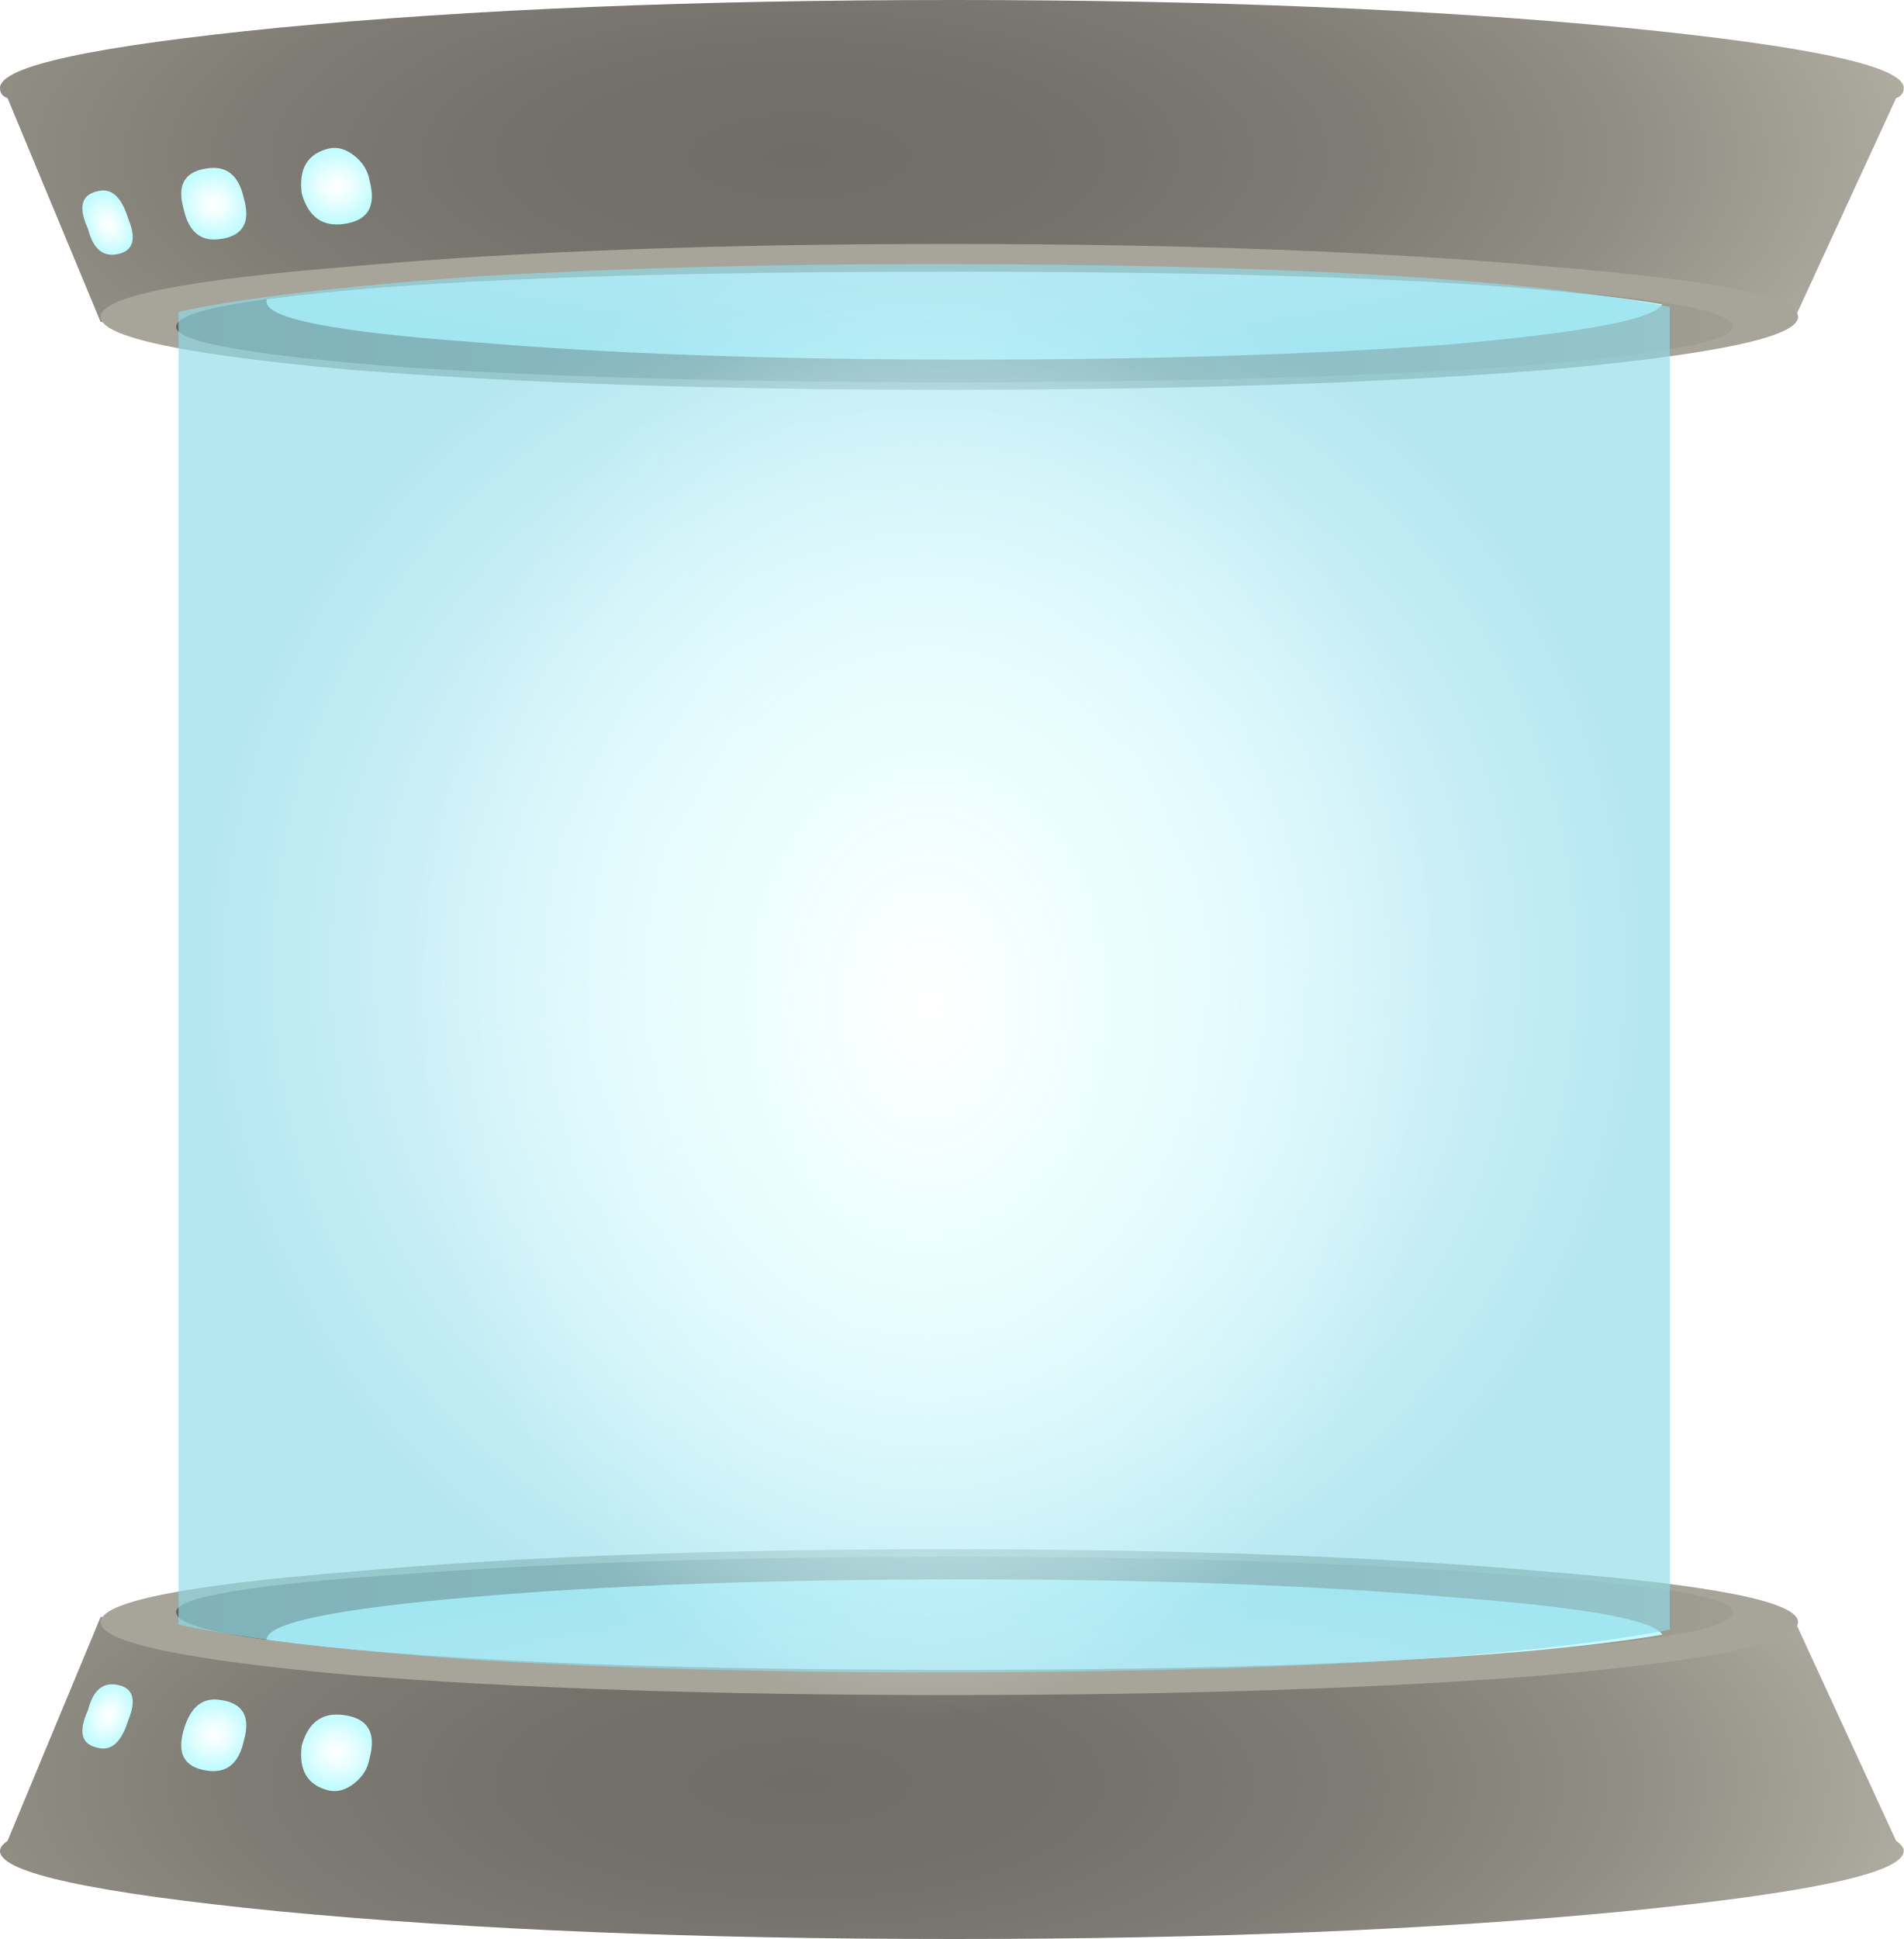
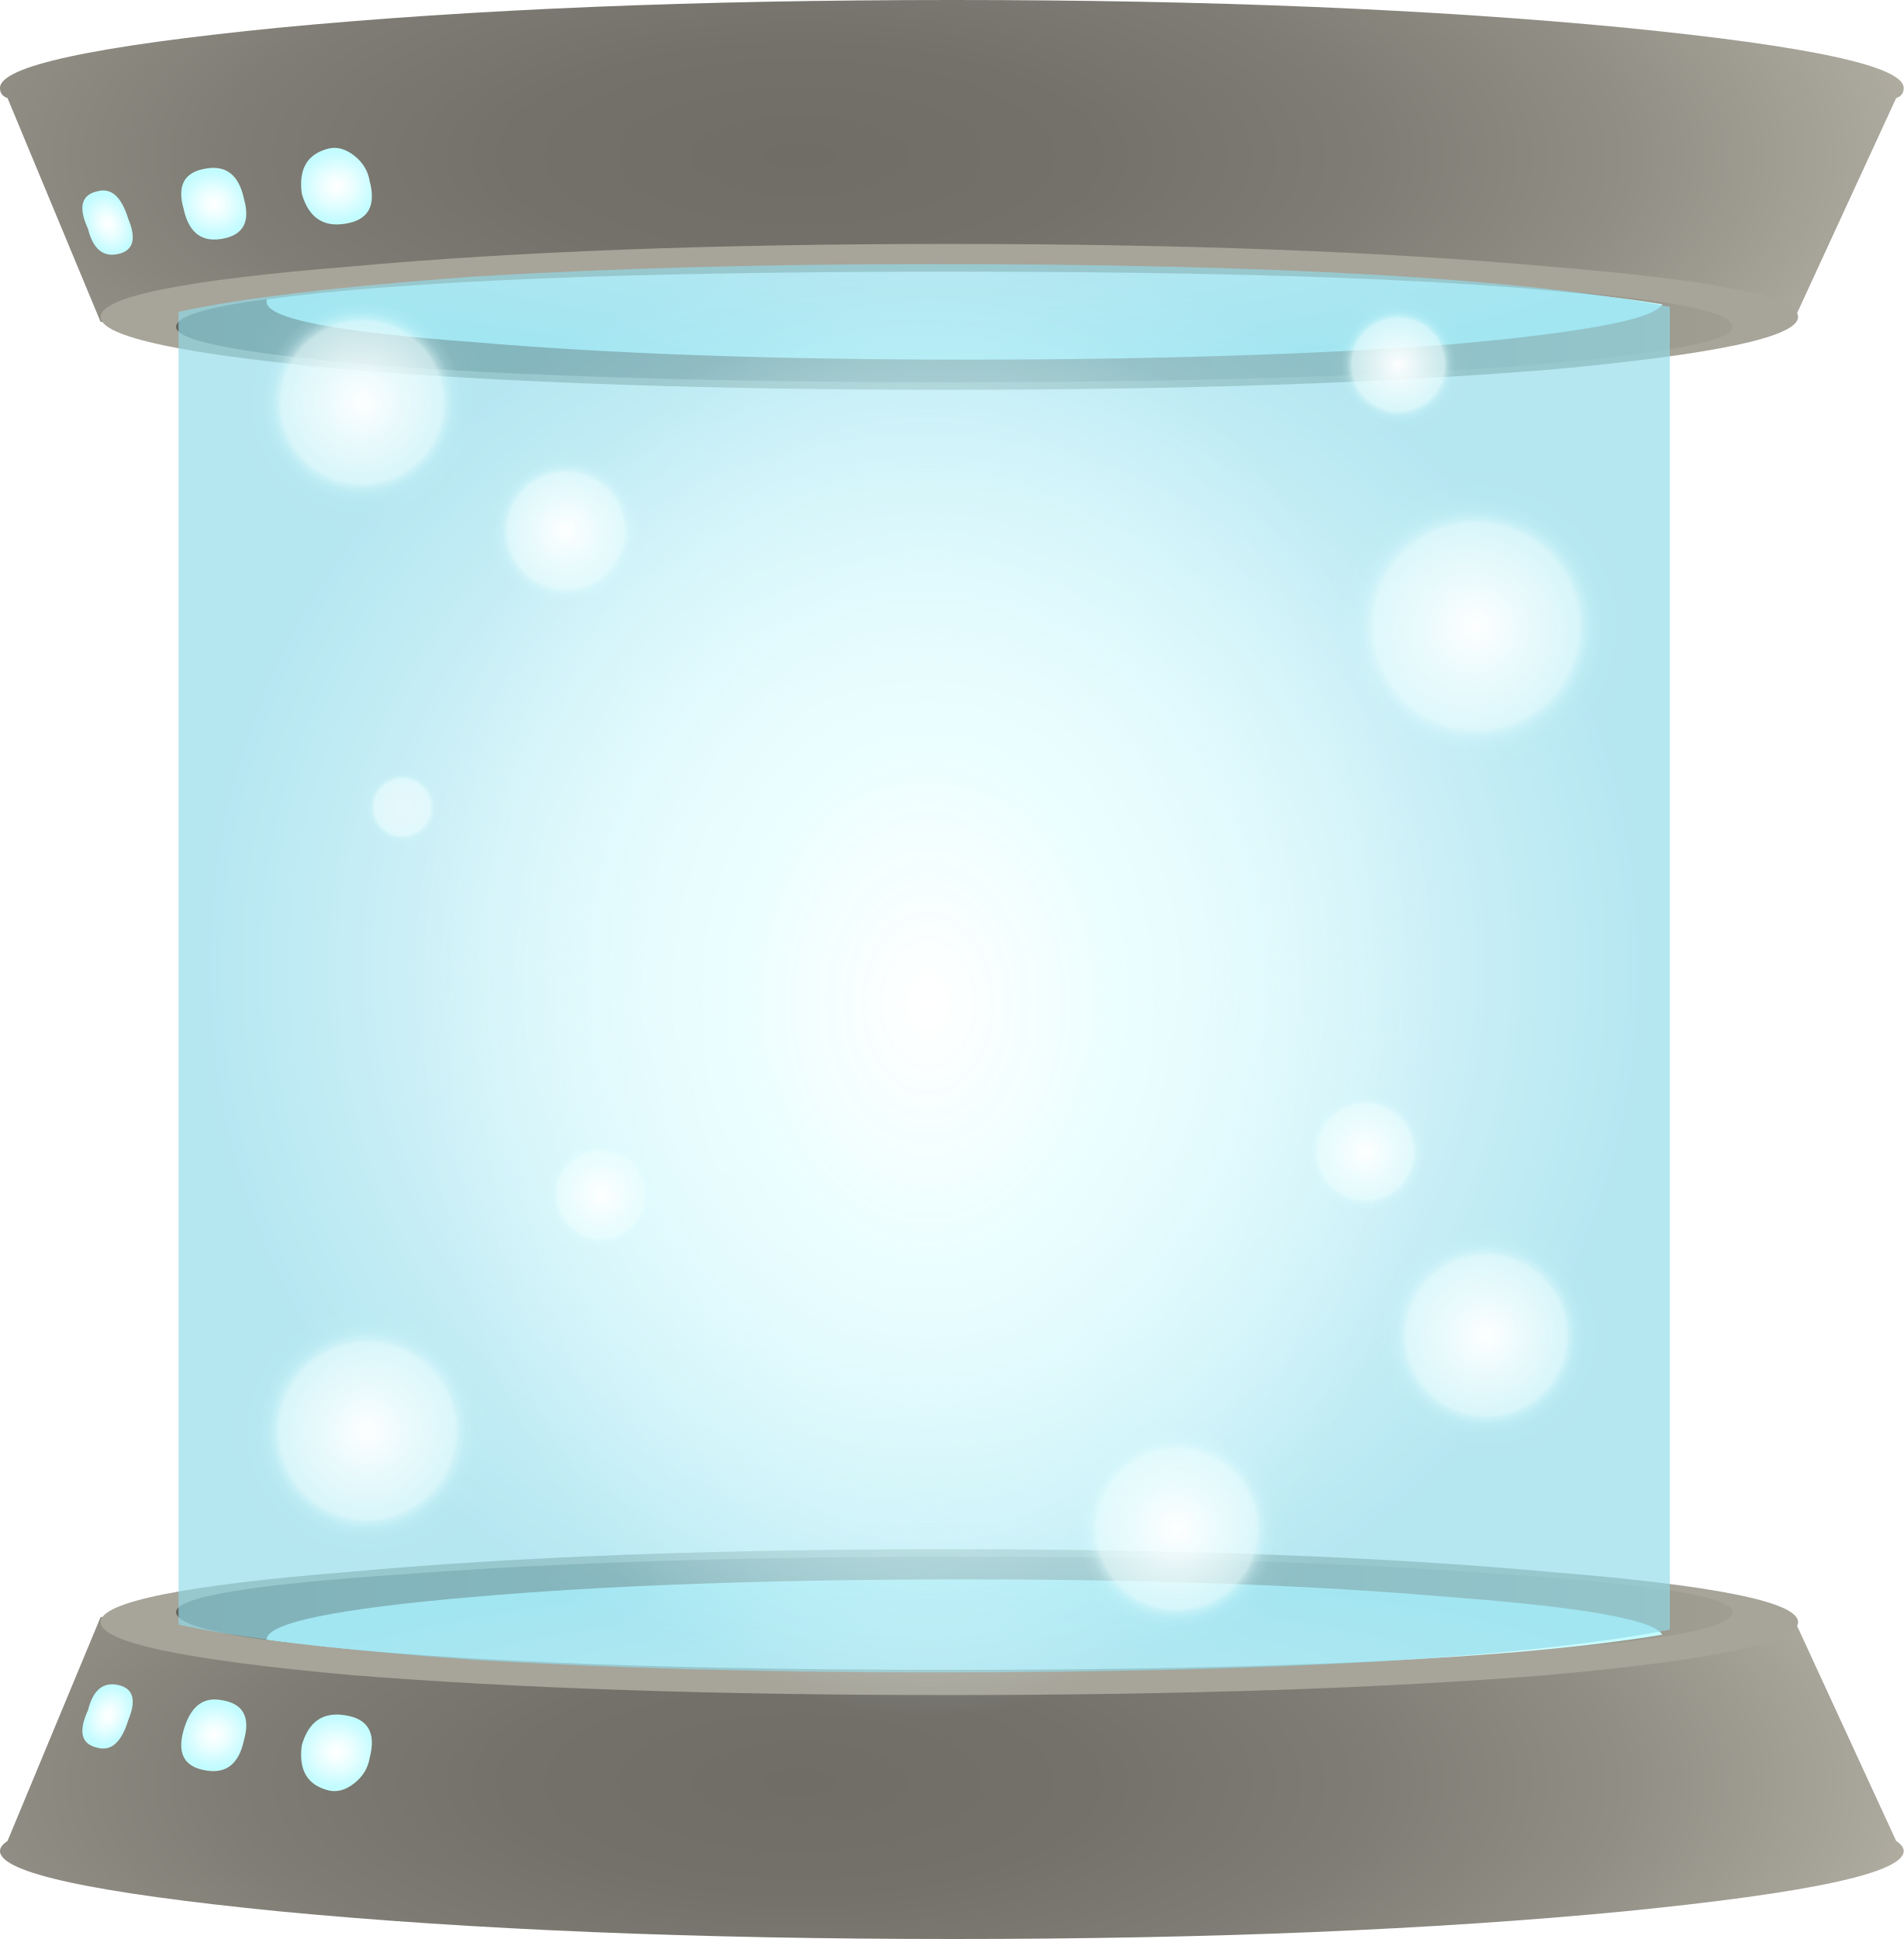
- <svg xmlns="http://www.w3.org/2000/svg" viewBox="0 0 37.85 38.55">
-   <radialGradient id="{d4}2" gradientUnits="userSpaceOnUse" cy="2.845" cx="16.216" gradientTransform="matrix(1 .016 -.042 .379 -.195 1.763)" r="22.678">
-     <stop id="{d4}53" stop-color="#6F6D66" offset="0" />
-     <stop id="{d4}54" stop-color="#73716A" offset=".255" />
-     <stop id="{d4}55" stop-color="#7E7C74" offset=".494" />
-     <stop id="{d4}56" stop-color="#918E85" offset=".726" />
-     <stop id="{d4}57" stop-color="#ABA89D" offset=".957" />
-     <stop id="{d4}58" stop-color="#B2AEA2" offset="1" />
-   </radialGradient>
-   <path id="{d4}3" d="m37.7 1.95-2.05 4.45h-33.65l-1.85-4.45c-0.1-0.033-0.15-0.1-0.15-0.2 0-0.434 1.85-0.833 5.55-1.2 3.833-0.366 8.3-0.55 13.4-0.55s9.55 0.184 13.35 0.55c3.7 0.367 5.55 0.767 5.55 1.2 0 0.1-0.05 0.167-0.15 0.2z" style="fill:url(#{d4}2);fill-rule:evenodd" />
-   <path id="{d4}4" d="m35.75 6.3c0 0.4-1.65 0.75-4.95 1.05-3.3 0.267-7.283 0.4-11.95 0.4-4.633 0-8.6-0.133-11.9-0.4-3.3-0.3-4.95-0.65-4.95-1.05s1.65-0.733 4.95-1c3.3-0.3 7.267-0.45 11.9-0.45 4.667 0 8.65 0.15 11.95 0.45 3.3 0.266 4.95 0.6 4.95 1z" style="fill:#a7a499;fill-rule:evenodd" />
-   <linearGradient id="{d4}5" y2="6.5" gradientUnits="userSpaceOnUse" x2="34.45" y1="6.5" x1="3.5">
-     <stop id="{d4}59" stop-color="#65645D" offset="0" />
-     <stop id="{d4}60" stop-color="#7A7870" offset=".396" />
-     <stop id="{d4}61" stop-color="#A09D92" offset="1" />
+ <svg xmlns="http://www.w3.org/2000/svg" id="svg2" viewBox="0 0 37.85 38.55" version="1.1">
+   <radialGradient id="a" gradientUnits="userSpaceOnUse" cy="2.845" cx="16.216" gradientTransform="matrix(1 .016 -.042 .379 -.195 1.763)" r="22.678">
+     <stop id="stop5" stop-color="#6F6D66" offset="0" />
+     <stop id="stop7" stop-color="#73716A" offset=".255" />
+     <stop id="stop9" stop-color="#7E7C74" offset=".494" />
+     <stop id="stop11" stop-color="#918E85" offset=".726" />
+     <stop id="stop13" stop-color="#ABA89D" offset=".957" />
+     <stop id="stop15" stop-color="#B2AEA2" offset="1" />
+   </radialGradient>
+   <path id="path17" d="m37.7 1.95-2.05 4.45h-33.65l-1.85-4.45c-0.1-0.033-0.15-0.1-0.15-0.2 0-0.434 1.85-0.833 5.55-1.2 3.833-0.366 8.3-0.55 13.4-0.55s9.55 0.184 13.35 0.55c3.7 0.367 5.55 0.767 5.55 1.2 0 0.1-0.05 0.167-0.15 0.2z" style="fill:url(#a);fill-rule:evenodd" />
+   <path id="path19" d="m35.75 6.3c0 0.4-1.65 0.75-4.95 1.05-3.3 0.267-7.283 0.4-11.95 0.4-4.633 0-8.6-0.133-11.9-0.4-3.3-0.3-4.95-0.65-4.95-1.05s1.65-0.733 4.95-1c3.3-0.3 7.267-0.45 11.9-0.45 4.667 0 8.65 0.15 11.95 0.45 3.3 0.266 4.95 0.6 4.95 1z" style="fill:#a7a499;fill-rule:evenodd" />
+   <linearGradient id="b" y2="6.5" gradientUnits="userSpaceOnUse" x2="34.45" y1="6.5" x1="3.5">
+     <stop id="stop22" stop-color="#65645D" offset="0" />
+     <stop id="stop24" stop-color="#7A7870" offset=".396" />
+     <stop id="stop26" stop-color="#A09D92" offset="1" />
  </linearGradient>
-   <path id="{d4}6" d="m34.45 6.5c0 0.3-1.517 0.566-4.55 0.8-3.034 0.2-6.684 0.3-10.95 0.3-4.267 0-7.917-0.1-10.95-0.3-3-0.234-4.5-0.5-4.5-0.8 0-0.333 1.5-0.6 4.5-0.8 2.967-0.2 6.617-0.3 10.95-0.3s7.983 0.1 10.95 0.3c3.034 0.2 4.55 0.467 4.55 0.8z" style="fill:url(#{d4}5);fill-rule:evenodd" />
-   <radialGradient id="{d4}7" gradientUnits="userSpaceOnUse" cy="-18.981" cx="4.418" gradientTransform="matrix(-.161 .987 -5.605 -.129 -87.237 -2.001)" r="2.723">
-     <stop id="{d4}62" stop-color="#fff" offset="0" />
-     <stop id="{d4}63" stop-color="#F8FFFF" offset=".18" />
-     <stop id="{d4}64" stop-color="#E7FEFF" offset=".482" />
-     <stop id="{d4}65" stop-color="#CCFCFF" offset=".871" />
-     <stop id="{d4}66" stop-color="#C3FCFF" offset="1" />
-   </radialGradient>
-   <path id="{d4}8" d="m33.05 6.05c-0.166 0.3-1.583 0.567-4.25 0.8-2.7 0.2-5.9 0.3-9.6 0.3-3.833 0-7.1-0.117-9.8-0.35-2.733-0.2-4.1-0.467-4.1-0.8v-0.05c2.733-0.367 7.283-0.55 13.65-0.55 6.8 0 11.5 0.217 14.1 0.65z" style="fill:url(#{d4}7);fill-rule:evenodd" />
-   <radialGradient id="{d4}9" gradientUnits="userSpaceOnUse" cy="4.838" cx=".571" gradientTransform="matrix(.97 -.242 -.431 -1.24 3.682 10.586)" r=".464">
-     <stop id="{d4}67" stop-color="#fff" offset="0" />
-     <stop id="{d4}68" stop-color="#F8FFFF" offset=".18" />
-     <stop id="{d4}69" stop-color="#E7FEFF" offset=".482" />
-     <stop id="{d4}70" stop-color="#CCFCFF" offset=".871" />
-     <stop id="{d4}71" stop-color="#C3FCFF" offset="1" />
-   </radialGradient>
-   <path id="{d4}10" d="M 2.55 4.35 C 2.717 4.75 2.65 4.983 2.35 5.05 C 2.05 5.117 1.85 4.95 1.75 4.55 C 1.55 4.117 1.617 3.867 1.95 3.8 C 2.217 3.733 2.417 3.917 2.55 4.35 Z" style="fill:url(#{d4}9);fill-rule:evenodd" />
-   <radialGradient id="{d4}11" gradientUnits="userSpaceOnUse" cy="4.704" cx="3.194" gradientTransform="matrix(.986 -.167 -.223 -.93 2.15 8.96)" r=".672">
-     <stop id="{d4}72" stop-color="#fff" offset="0" />
-     <stop id="{d4}73" stop-color="#F8FFFF" offset=".18" />
-     <stop id="{d4}74" stop-color="#E7FEFF" offset=".482" />
-     <stop id="{d4}75" stop-color="#CCFCFF" offset=".871" />
-     <stop id="{d4}76" stop-color="#C3FCFF" offset="1" />
-   </radialGradient>
-   <path id="{d4}12" d="M 4.85 3.95 C 4.983 4.416 4.833 4.683 4.4 4.75 C 4 4.816 3.75 4.617 3.65 4.15 C 3.517 3.684 3.667 3.417 4.1 3.35 C 4.5 3.283 4.75 3.483 4.85 3.95 Z" style="fill:url(#{d4}11);fill-rule:evenodd" />
-   <radialGradient id="{d4}13" gradientUnits="userSpaceOnUse" cy="4.849" cx="5.742" gradientTransform="matrix(.984 -.18 -.197 -.885 2.006 9.029)" r=".762">
-     <stop id="{d4}77" stop-color="#fff" offset="0" />
-     <stop id="{d4}78" stop-color="#F8FFFF" offset=".18" />
-     <stop id="{d4}79" stop-color="#E7FEFF" offset=".482" />
-     <stop id="{d4}80" stop-color="#CCFCFF" offset=".871" />
-     <stop id="{d4}81" stop-color="#C3FCFF" offset="1" />
-   </radialGradient>
-   <path id="{d4}14" d="M 7.35 3.6 C 7.483 4.1 7.317 4.383 6.85 4.45 C 6.417 4.517 6.133 4.316 6 3.85 C 5.933 3.35 6.117 3.05 6.55 2.95 C 6.717 2.916 6.883 2.967 7.05 3.1 C 7.217 3.233 7.317 3.4 7.35 3.6 Z" style="fill:url(#{d4}13);fill-rule:evenodd" />
-   <radialGradient id="{d4}15" gradientUnits="userSpaceOnUse" cy="35.699" cx="11.958" gradientTransform="matrix(1 -.016 -.042 -.379 5.438 49.159)" r="22.678">
-     <stop id="{d4}82" stop-color="#6F6D66" offset="0" />
-     <stop id="{d4}83" stop-color="#73716A" offset=".255" />
-     <stop id="{d4}84" stop-color="#7E7C74" offset=".494" />
-     <stop id="{d4}85" stop-color="#918E85" offset=".726" />
-     <stop id="{d4}86" stop-color="#ABA89D" offset=".957" />
-     <stop id="{d4}87" stop-color="#B2AEA2" offset="1" />
-   </radialGradient>
-   <path id="{d4}16" d="m5.55 38c-3.7-0.367-5.55-0.767-5.55-1.2 0-0.066 0.05-0.133 0.15-0.2l1.85-4.45h33.65l2.05 4.45c0.1 0.067 0.15 0.134 0.15 0.2 0 0.434-1.85 0.833-5.55 1.2-3.8 0.366-8.25 0.55-13.35 0.55s-9.567-0.184-13.4-0.55z" style="fill:url(#{d4}15);fill-rule:evenodd" />
-   <path id="{d4}17" d="m6.95 31.25c3.3-0.3 7.267-0.45 11.9-0.45 4.666 0 8.65 0.15 11.95 0.45 3.3 0.267 4.95 0.6 4.95 1s-1.65 0.75-4.95 1.05c-3.3 0.267-7.283 0.4-11.95 0.4-4.633 0-8.6-0.134-11.9-0.4-3.3-0.3-4.95-0.65-4.95-1.05s1.65-0.733 4.95-1z" style="fill:#a7a499;fill-rule:evenodd" />
-   <linearGradient id="{d4}18" y2="32.075" gradientUnits="userSpaceOnUse" x2="34.45" y1="32.075" x1="3.5">
-     <stop id="{d4}88" stop-color="#65645D" offset="0" />
-     <stop id="{d4}89" stop-color="#7A7870" offset=".396" />
-     <stop id="{d4}90" stop-color="#A09D92" offset="1" />
+   <path id="path28" d="m34.45 6.5c0 0.3-1.517 0.566-4.55 0.8-3.034 0.2-6.684 0.3-10.95 0.3-4.267 0-7.917-0.1-10.95-0.3-3-0.234-4.5-0.5-4.5-0.8 0-0.333 1.5-0.6 4.5-0.8 2.967-0.2 6.617-0.3 10.95-0.3s7.983 0.1 10.95 0.3c3.034 0.2 4.55 0.467 4.55 0.8z" style="fill:url(#b);fill-rule:evenodd" />
+   <radialGradient id="c" gradientUnits="userSpaceOnUse" cy="-18.981" cx="4.418" gradientTransform="matrix(-.161 .987 -5.605 -.129 -87.237 -2.001)" r="2.723">
+     <stop id="stop31" stop-color="#fff" offset="0" />
+     <stop id="stop33" stop-color="#F8FFFF" offset=".18" />
+     <stop id="stop35" stop-color="#E7FEFF" offset=".482" />
+     <stop id="stop37" stop-color="#CCFCFF" offset=".871" />
+     <stop id="stop39" stop-color="#C3FCFF" offset="1" />
+   </radialGradient>
+   <path id="path41" d="m33.05 6.05c-0.166 0.3-1.583 0.567-4.25 0.8-2.7 0.2-5.9 0.3-9.6 0.3-3.833 0-7.1-0.117-9.8-0.35-2.733-0.2-4.1-0.467-4.1-0.8v-0.05c2.733-0.367 7.283-0.55 13.65-0.55 6.8 0 11.5 0.217 14.1 0.65z" style="fill:url(#c);fill-rule:evenodd" />
+   <radialGradient id="d" gradientUnits="userSpaceOnUse" cy="4.838" cx=".571" gradientTransform="matrix(.97 -.242 -.431 -1.24 3.682 10.586)" r=".464">
+     <stop id="stop44" stop-color="#fff" offset="0" />
+     <stop id="stop46" stop-color="#F8FFFF" offset=".18" />
+     <stop id="stop48" stop-color="#E7FEFF" offset=".482" />
+     <stop id="stop50" stop-color="#CCFCFF" offset=".871" />
+     <stop id="stop52" stop-color="#C3FCFF" offset="1" />
+   </radialGradient>
+   <path id="path54" d="m2.55 4.35c0.167 0.4 0.1 0.633-0.2 0.7s-0.5-0.1-0.6-0.5c-0.2-0.433-0.133-0.683 0.2-0.75 0.267-0.067 0.467 0.117 0.6 0.55z" style="fill:url(#d);fill-rule:evenodd" />
+   <radialGradient id="e" gradientUnits="userSpaceOnUse" cy="4.704" cx="3.194" gradientTransform="matrix(.986 -.167 -.223 -.93 2.15 8.96)" r=".672">
+     <stop id="stop57" stop-color="#fff" offset="0" />
+     <stop id="stop59" stop-color="#F8FFFF" offset=".18" />
+     <stop id="stop61" stop-color="#E7FEFF" offset=".482" />
+     <stop id="stop63" stop-color="#CCFCFF" offset=".871" />
+     <stop id="stop65" stop-color="#C3FCFF" offset="1" />
+   </radialGradient>
+   <path id="path67" d="m4.85 3.95c0.133 0.466-0.017 0.733-0.45 0.8-0.4 0.066-0.65-0.133-0.75-0.6-0.133-0.466 0.017-0.733 0.45-0.8 0.4-0.067 0.65 0.133 0.75 0.6z" style="fill:url(#e);fill-rule:evenodd" />
+   <radialGradient id="f" gradientUnits="userSpaceOnUse" cy="4.849" cx="5.742" gradientTransform="matrix(.984 -.18 -.197 -.885 2.006 9.029)" r=".762">
+     <stop id="stop70" stop-color="#fff" offset="0" />
+     <stop id="stop72" stop-color="#F8FFFF" offset=".18" />
+     <stop id="stop74" stop-color="#E7FEFF" offset=".482" />
+     <stop id="stop76" stop-color="#CCFCFF" offset=".871" />
+     <stop id="stop78" stop-color="#C3FCFF" offset="1" />
+   </radialGradient>
+   <path id="path80" d="m7.35 3.6c0.133 0.5-0.033 0.783-0.5 0.85-0.433 0.067-0.717-0.134-0.85-0.6-0.067-0.5 0.117-0.8 0.55-0.9 0.167-0.034 0.333 0.017 0.5 0.15s0.267 0.3 0.3 0.5z" style="fill:url(#f);fill-rule:evenodd" />
+   <radialGradient id="g" gradientUnits="userSpaceOnUse" cy="35.699" cx="11.958" gradientTransform="matrix(1 -.016 -.042 -.379 5.438 49.159)" r="22.678">
+     <stop id="stop83" stop-color="#6F6D66" offset="0" />
+     <stop id="stop85" stop-color="#73716A" offset=".255" />
+     <stop id="stop87" stop-color="#7E7C74" offset=".494" />
+     <stop id="stop89" stop-color="#918E85" offset=".726" />
+     <stop id="stop91" stop-color="#ABA89D" offset=".957" />
+     <stop id="stop93" stop-color="#B2AEA2" offset="1" />
+   </radialGradient>
+   <path id="path95" d="m5.55 38c-3.7-0.367-5.55-0.767-5.55-1.2 0-0.066 0.05-0.133 0.15-0.2l1.85-4.45h33.65l2.05 4.45c0.1 0.067 0.15 0.134 0.15 0.2 0 0.434-1.85 0.833-5.55 1.2-3.8 0.366-8.25 0.55-13.35 0.55s-9.567-0.184-13.4-0.55z" style="fill:url(#g);fill-rule:evenodd" />
+   <path id="path97" d="m6.95 31.25c3.3-0.3 7.267-0.45 11.9-0.45 4.666 0 8.65 0.15 11.95 0.45 3.3 0.267 4.95 0.6 4.95 1s-1.65 0.75-4.95 1.05c-3.3 0.267-7.283 0.4-11.95 0.4-4.633 0-8.6-0.134-11.9-0.4-3.3-0.3-4.95-0.65-4.95-1.05s1.65-0.733 4.95-1z" style="fill:#a7a499;fill-rule:evenodd" />
+   <linearGradient id="h" y2="32.075" gradientUnits="userSpaceOnUse" x2="34.45" y1="32.075" x1="3.5">
+     <stop id="stop100" stop-color="#65645D" offset="0" />
+     <stop id="stop102" stop-color="#7A7870" offset=".396" />
+     <stop id="stop104" stop-color="#A09D92" offset="1" />
  </linearGradient>
-   <path id="{d4}19" d="m8 31.3c3.033-0.233 6.683-0.35 10.95-0.35s7.916 0.116 10.95 0.35c3.033 0.2 4.55 0.45 4.55 0.75 0 0.333-1.517 0.6-4.55 0.8-3 0.233-6.65 0.35-10.95 0.35s-7.95-0.117-10.95-0.35c-3-0.2-4.5-0.467-4.5-0.8 0-0.3 1.5-0.55 4.5-0.75z" style="fill:url(#{d4}18);fill-rule:evenodd" />
-   <radialGradient id="{d4}20" gradientUnits="userSpaceOnUse" cy="12.788" cx="-34.494" gradientTransform="matrix(-.161 -.987 -5.605 .129 84.586 -1.94)" r="2.723">
-     <stop id="{d4}91" stop-color="#fff" offset="0" />
-     <stop id="{d4}92" stop-color="#F8FFFF" offset=".18" />
-     <stop id="{d4}93" stop-color="#E7FEFF" offset=".482" />
-     <stop id="{d4}94" stop-color="#CCFCFF" offset=".871" />
-     <stop id="{d4}95" stop-color="#C3FCFF" offset="1" />
-   </radialGradient>
-   <path id="{d4}21" d="m5.3 32.6c0-0.333 1.367-0.616 4.1-0.85 2.667-0.233 5.934-0.35 9.8-0.35 3.7 0 6.9 0.116 9.6 0.35 2.667 0.2 4.084 0.45 4.25 0.75-2.8 0.467-7.5 0.7-14.1 0.7-6.133 0-10.683-0.2-13.65-0.6z" style="fill:url(#{d4}20);fill-rule:evenodd" />
-   <radialGradient id="{d4}22" gradientUnits="userSpaceOnUse" cy="32.561" cx="13.287" gradientTransform="matrix(.97 .242 -.431 1.24 3.299 -9.485)" r=".464">
-     <stop id="{d4}96" stop-color="#fff" offset="0" />
-     <stop id="{d4}97" stop-color="#F8FFFF" offset=".18" />
-     <stop id="{d4}98" stop-color="#E7FEFF" offset=".482" />
-     <stop id="{d4}99" stop-color="#CCFCFF" offset=".871" />
-     <stop id="{d4}100" stop-color="#C3FCFF" offset="1" />
-   </radialGradient>
-   <path id="{d4}23" d="m2.55 34.2c-0.133 0.433-0.333 0.616-0.6 0.55-0.333-0.066-0.4-0.316-0.2-0.75 0.1-0.4 0.3-0.566 0.6-0.5s0.367 0.3 0.2 0.7z" style="fill:url(#{d4}22);fill-rule:evenodd" />
-   <radialGradient id="{d4}24" gradientUnits="userSpaceOnUse" cy="33.301" cx="12.211" gradientTransform="matrix(.986 .167 -.223 .93 -.356 1.483)" r=".673">
-     <stop id="{d4}101" stop-color="#fff" offset="0" />
-     <stop id="{d4}102" stop-color="#F8FFFF" offset=".18" />
-     <stop id="{d4}103" stop-color="#E7FEFF" offset=".482" />
-     <stop id="{d4}104" stop-color="#CCFCFF" offset=".871" />
-     <stop id="{d4}105" stop-color="#C3FCFF" offset="1" />
-   </radialGradient>
-   <path id="{d4}25" d="M 4.85 34.6 C 4.75 35.066 4.5 35.267 4.1 35.2 C 3.666 35.133 3.517 34.866 3.65 34.4 C 3.783 33.933 4.033 33.733 4.4 33.8 C 4.833 33.866 4.983 34.133 4.85 34.6 Z" style="fill:url(#{d4}24);fill-rule:evenodd" />
-   <radialGradient id="{d4}26" gradientUnits="userSpaceOnUse" cy="33.07" cx="14.11" gradientTransform="matrix(.984 .18 -.197 .885 -.673 3.03)" r=".762">
-     <stop id="{d4}106" stop-color="#fff" offset="0" />
-     <stop id="{d4}107" stop-color="#F8FFFF" offset=".18" />
-     <stop id="{d4}108" stop-color="#E7FEFF" offset=".482" />
-     <stop id="{d4}109" stop-color="#CCFCFF" offset=".871" />
-     <stop id="{d4}110" stop-color="#C3FCFF" offset="1" />
-   </radialGradient>
-   <path id="{d4}27" d="M 7.35 34.95 C 7.317 35.15 7.217 35.316 7.05 35.45 C 6.883 35.583 6.717 35.633 6.55 35.6 C 6.117 35.5 5.933 35.2 6 34.7 C 6.133 34.233 6.417 34.033 6.85 34.1 C 7.317 34.167 7.483 34.45 7.35 34.95 Z" style="fill:url(#{d4}26);fill-rule:evenodd" />
-   <radialGradient id="{d4}28" gradientUnits="userSpaceOnUse" cy="19.25" cx="18.375" gradientTransform="matrix(1 0 0 -.996 0 38.417)" r="14.418">
-     <stop id="{d4}111" stop-color="#fff" stop-opacity=".659" offset="0" />
-     <stop id="{d4}112" stop-color="#F8FDFE" stop-opacity=".659" offset=".114" />
-     <stop id="{d4}113" stop-color="#E4F7FB" stop-opacity=".659" offset=".302" />
-     <stop id="{d4}114" stop-color="#C6EEF6" stop-opacity=".659" offset=".545" />
-     <stop id="{d4}115" stop-color="#A2E2EF" stop-opacity=".659" offset=".831" />
-     <stop id="{d4}116" stop-color="#8FDAEA" stop-opacity=".659" offset="1" />
-   </radialGradient>
-   <path id="{d4}29" d="M 18.55 5.25 C 25.384 5.25 30.267 5.533 33.2 6.1 L 33.2 32.4 C 30.266 32.966 25.384 33.25 18.55 33.25 C 15.217 33.25 12.167 33.167 9.4 33 C 6.7 32.8 4.75 32.566 3.55 32.3 L 3.55 6.2 C 4.75 5.934 6.7 5.7 9.4 5.5 C 12.167 5.333 15.217 5.25 18.55 5.25 Z" style="fill:url(#{d4}28);fill-rule:evenodd" />
-   <radialGradient id="{d4}30" gradientUnits="userSpaceOnUse" cy="19.95" cx="18.45" gradientTransform="matrix(1,0,0,-1.382,0,47.514)" r="10.25">
-     <stop id="{d4}117" stop-color="#fff" offset=".008" />
-     <stop id="{d4}118" stop-color="#ECFEFF" stop-opacity=".961" offset=".353" />
-     <stop id="{d4}119" stop-color="#D8FDFF" stop-opacity="0" offset="1" />
-   </radialGradient>
-   <path id="{d4}31" d="M 25.7 9.95 C 27.7 12.717 28.7 16.05 28.7 19.95 C 28.7 23.883 27.7 27.217 25.7 29.95 C 23.7 32.717 21.283 34.1 18.45 34.1 C 15.617 34.1 13.2 32.716 11.2 29.95 C 9.2 27.217 8.2 23.883 8.2 19.95 C 8.2 16.05 9.2 12.717 11.2 9.95 C 13.2 7.183 15.617 5.8 18.45 5.8 C 21.283 5.8 23.7 7.184 25.7 9.95 Z" style="fill:url(#{d4}30);fill-rule:evenodd" />
-   <radialGradient id="{d4}32" gradientUnits="userSpaceOnUse" cy="10.55" cx="11.25" gradientTransform="matrix(1,0,0,-1,0,21.1)" r="1.8">
-     <stop id="{d4}120" stop-color="#fff" stop-opacity=".977" offset=".008" />
-     <stop id="{d4}121" stop-color="#ECFEFF" stop-opacity=".639" offset=".639" />
-     <stop id="{d4}122" stop-color="#E5FEFF" stop-opacity=".408" offset=".671" />
-     <stop id="{d4}123" stop-color="#DDFDFF" stop-opacity=".172" offset=".722" />
-     <stop id="{d4}124" stop-color="#D9FDFF" stop-opacity=".035" offset=".796" />
-     <stop id="{d4}125" stop-color="#D8FDFF" stop-opacity="0" offset="1" />
-   </radialGradient>
-   <radialGradient id="{d4}34" gradientUnits="userSpaceOnUse" cy="16.05" cx="8" gradientTransform="matrix(1,0,0,-1,0,32.1)" r=".876">
-     <stop id="{d4}126" stop-color="#fff" stop-opacity=".549" offset=".008" />
-     <stop id="{d4}127" stop-color="#ECFEFF" stop-opacity=".639" offset=".639" />
-     <stop id="{d4}128" stop-color="#E5FEFF" stop-opacity=".408" offset=".671" />
-     <stop id="{d4}129" stop-color="#DDFDFF" stop-opacity=".172" offset=".722" />
-     <stop id="{d4}130" stop-color="#D9FDFF" stop-opacity=".035" offset=".796" />
-     <stop id="{d4}131" stop-color="#D8FDFF" stop-opacity="0" offset="1" />
-   </radialGradient>
-   <radialGradient id="{d4}36" gradientUnits="userSpaceOnUse" cy="8" cx="7.2" gradientTransform="matrix(1,0,0,-1,0,16)" r="2.513">
-     <stop id="{d4}132" stop-color="#fff" stop-opacity=".977" offset=".008" />
-     <stop id="{d4}133" stop-color="#ECFEFF" stop-opacity=".639" offset=".639" />
-     <stop id="{d4}134" stop-color="#E5FEFF" stop-opacity=".408" offset=".671" />
-     <stop id="{d4}135" stop-color="#DDFDFF" stop-opacity=".172" offset=".722" />
-     <stop id="{d4}136" stop-color="#D9FDFF" stop-opacity=".035" offset=".796" />
-     <stop id="{d4}137" stop-color="#D8FDFF" stop-opacity="0" offset="1" />
-   </radialGradient>
-   <radialGradient id="{d4}38" gradientUnits="userSpaceOnUse" cy="7.25" cx="27.8" gradientTransform="matrix(1,0,0,-1,0,14.5)" r="1.438">
-     <stop id="{d4}138" stop-color="#fff" stop-opacity=".977" offset=".008" />
-     <stop id="{d4}139" stop-color="#ECFEFF" stop-opacity=".639" offset=".639" />
-     <stop id="{d4}140" stop-color="#E5FEFF" stop-opacity=".408" offset=".671" />
-     <stop id="{d4}141" stop-color="#DDFDFF" stop-opacity=".172" offset=".722" />
-     <stop id="{d4}142" stop-color="#D9FDFF" stop-opacity=".035" offset=".796" />
-     <stop id="{d4}143" stop-color="#D8FDFF" stop-opacity="0" offset="1" />
-   </radialGradient>
-   <radialGradient id="{d4}40" gradientUnits="userSpaceOnUse" cy="12.45" cx="29.35" gradientTransform="matrix(1,0,0,-1,0,24.9)" r="3.188">
-     <stop id="{d4}144" stop-color="#fff" stop-opacity=".977" offset=".008" />
-     <stop id="{d4}145" stop-color="#ECFEFF" stop-opacity=".639" offset=".639" />
-     <stop id="{d4}146" stop-color="#E5FEFF" stop-opacity=".408" offset=".671" />
-     <stop id="{d4}147" stop-color="#DDFDFF" stop-opacity=".172" offset=".722" />
-     <stop id="{d4}148" stop-color="#D9FDFF" stop-opacity=".035" offset=".796" />
-     <stop id="{d4}149" stop-color="#D8FDFF" stop-opacity="0" offset="1" />
-   </radialGradient>
-   <radialGradient id="{d4}42" gradientUnits="userSpaceOnUse" cy="30.4" cx="23.4" gradientTransform="matrix(1,0,0,-1,0,60.801)" r="2.475">
-     <stop id="{d4}150" stop-color="#fff" stop-opacity=".977" offset=".008" />
-     <stop id="{d4}151" stop-color="#ECFEFF" stop-opacity=".639" offset=".639" />
-     <stop id="{d4}152" stop-color="#E5FEFF" stop-opacity=".408" offset=".671" />
-     <stop id="{d4}153" stop-color="#DDFDFF" stop-opacity=".172" offset=".722" />
-     <stop id="{d4}154" stop-color="#D9FDFF" stop-opacity=".035" offset=".796" />
-     <stop id="{d4}155" stop-color="#D8FDFF" stop-opacity="0" offset="1" />
-   </radialGradient>
-   <radialGradient id="{d4}44" gradientUnits="userSpaceOnUse" cy="28.45" cx="7.3" gradientTransform="matrix(1,0,0,-1,0,56.9)" r="2.725">
-     <stop id="{d4}156" stop-color="#fff" stop-opacity=".977" offset=".008" />
-     <stop id="{d4}157" stop-color="#ECFEFF" stop-opacity=".639" offset=".639" />
-     <stop id="{d4}158" stop-color="#E5FEFF" stop-opacity=".408" offset=".671" />
-     <stop id="{d4}159" stop-color="#DDFDFF" stop-opacity=".172" offset=".722" />
-     <stop id="{d4}160" stop-color="#D9FDFF" stop-opacity=".035" offset=".796" />
-     <stop id="{d4}161" stop-color="#D8FDFF" stop-opacity="0" offset="1" />
-   </radialGradient>
-   <radialGradient id="{d4}46" gradientUnits="userSpaceOnUse" cy="23.75" cx="11.95" gradientTransform="matrix(1,0,0,-1,0,47.5)" r="1.35">
-     <stop id="{d4}162" stop-color="#fff" stop-opacity=".977" offset=".008" />
-     <stop id="{d4}163" stop-color="#ECFEFF" stop-opacity=".639" offset=".639" />
-     <stop id="{d4}164" stop-color="#E5FEFF" stop-opacity=".408" offset=".671" />
-     <stop id="{d4}165" stop-color="#DDFDFF" stop-opacity=".172" offset=".722" />
-     <stop id="{d4}166" stop-color="#D9FDFF" stop-opacity=".035" offset=".796" />
-     <stop id="{d4}167" stop-color="#D8FDFF" stop-opacity="0" offset="1" />
-   </radialGradient>
-   <radialGradient id="{d4}48" gradientUnits="userSpaceOnUse" cy="22.9" cx="27.15" gradientTransform="matrix(1,0,0,-1,0,45.801)" r="1.475">
-     <stop id="{d4}168" stop-color="#fff" stop-opacity=".977" offset=".008" />
-     <stop id="{d4}169" stop-color="#ECFEFF" stop-opacity=".639" offset=".639" />
-     <stop id="{d4}170" stop-color="#E5FEFF" stop-opacity=".408" offset=".671" />
-     <stop id="{d4}171" stop-color="#DDFDFF" stop-opacity=".172" offset=".722" />
-     <stop id="{d4}172" stop-color="#D9FDFF" stop-opacity=".035" offset=".796" />
-     <stop id="{d4}173" stop-color="#D8FDFF" stop-opacity="0" offset="1" />
-   </radialGradient>
-   <radialGradient id="{d4}50" gradientUnits="userSpaceOnUse" cy="26.55" cx="29.55" gradientTransform="matrix(1,0,0,-1,0,53.1)" r="2.475">
-     <stop id="{d4}174" stop-color="#fff" stop-opacity=".977" offset=".008" />
-     <stop id="{d4}175" stop-color="#ECFEFF" stop-opacity=".639" offset=".639" />
-     <stop id="{d4}176" stop-color="#E5FEFF" stop-opacity=".408" offset=".671" />
-     <stop id="{d4}177" stop-color="#DDFDFF" stop-opacity=".172" offset=".722" />
-     <stop id="{d4}178" stop-color="#D9FDFF" stop-opacity=".035" offset=".796" />
-     <stop id="{d4}179" stop-color="#D8FDFF" stop-opacity="0" offset="1" />
-   </radialGradient>
+   <path id="path106" d="m8 31.3c3.033-0.233 6.683-0.35 10.95-0.35s7.916 0.116 10.95 0.35c3.033 0.2 4.55 0.45 4.55 0.75 0 0.333-1.517 0.6-4.55 0.8-3 0.233-6.65 0.35-10.95 0.35s-7.95-0.117-10.95-0.35c-3-0.2-4.5-0.467-4.5-0.8 0-0.3 1.5-0.55 4.5-0.75z" style="fill:url(#h);fill-rule:evenodd" />
+   <radialGradient id="i" gradientUnits="userSpaceOnUse" cy="12.788" cx="-34.494" gradientTransform="matrix(-.161 -.987 -5.605 .129 84.586 -1.94)" r="2.723">
+     <stop id="stop109" stop-color="#fff" offset="0" />
+     <stop id="stop111" stop-color="#F8FFFF" offset=".18" />
+     <stop id="stop113" stop-color="#E7FEFF" offset=".482" />
+     <stop id="stop115" stop-color="#CCFCFF" offset=".871" />
+     <stop id="stop117" stop-color="#C3FCFF" offset="1" />
+   </radialGradient>
+   <path id="path119" d="m5.3 32.6c0-0.333 1.367-0.616 4.1-0.85 2.667-0.233 5.934-0.35 9.8-0.35 3.7 0 6.9 0.116 9.6 0.35 2.667 0.2 4.084 0.45 4.25 0.75-2.8 0.467-7.5 0.7-14.1 0.7-6.133 0-10.683-0.2-13.65-0.6z" style="fill:url(#i);fill-rule:evenodd" />
+   <radialGradient id="j" gradientUnits="userSpaceOnUse" cy="32.561" cx="13.287" gradientTransform="matrix(.97 .242 -.431 1.24 3.299 -9.485)" r=".464">
+     <stop id="stop122" stop-color="#fff" offset="0" />
+     <stop id="stop124" stop-color="#F8FFFF" offset=".18" />
+     <stop id="stop126" stop-color="#E7FEFF" offset=".482" />
+     <stop id="stop128" stop-color="#CCFCFF" offset=".871" />
+     <stop id="stop130" stop-color="#C3FCFF" offset="1" />
+   </radialGradient>
+   <path id="path132" d="m2.55 34.2c-0.133 0.433-0.333 0.616-0.6 0.55-0.333-0.066-0.4-0.316-0.2-0.75 0.1-0.4 0.3-0.566 0.6-0.5s0.367 0.3 0.2 0.7z" style="fill:url(#j);fill-rule:evenodd" />
+   <radialGradient id="k" gradientUnits="userSpaceOnUse" cy="33.301" cx="12.211" gradientTransform="matrix(.986 .167 -.223 .93 -.356 1.483)" r=".673">
+     <stop id="stop135" stop-color="#fff" offset="0" />
+     <stop id="stop137" stop-color="#F8FFFF" offset=".18" />
+     <stop id="stop139" stop-color="#E7FEFF" offset=".482" />
+     <stop id="stop141" stop-color="#CCFCFF" offset=".871" />
+     <stop id="stop143" stop-color="#C3FCFF" offset="1" />
+   </radialGradient>
+   <path id="path145" d="m4.85 34.6c-0.1 0.466-0.35 0.667-0.75 0.6-0.434-0.067-0.583-0.334-0.45-0.8 0.133-0.467 0.383-0.667 0.75-0.6 0.433 0.066 0.583 0.333 0.45 0.8z" style="fill:url(#k);fill-rule:evenodd" />
+   <radialGradient id="l" gradientUnits="userSpaceOnUse" cy="33.07" cx="14.11" gradientTransform="matrix(.984 .18 -.197 .885 -.673 3.03)" r=".762">
+     <stop id="stop148" stop-color="#fff" offset="0" />
+     <stop id="stop150" stop-color="#F8FFFF" offset=".18" />
+     <stop id="stop152" stop-color="#E7FEFF" offset=".482" />
+     <stop id="stop154" stop-color="#CCFCFF" offset=".871" />
+     <stop id="stop156" stop-color="#C3FCFF" offset="1" />
+   </radialGradient>
+   <path id="path158" d="m7.35 34.95c-0.033 0.2-0.133 0.366-0.3 0.5-0.167 0.133-0.333 0.183-0.5 0.15-0.433-0.1-0.617-0.4-0.55-0.9 0.133-0.467 0.417-0.667 0.85-0.6 0.467 0.067 0.633 0.35 0.5 0.85z" style="fill:url(#l);fill-rule:evenodd" />
+   <radialGradient id="m" gradientUnits="userSpaceOnUse" cy="19.25" cx="18.375" gradientTransform="matrix(1 0 0 -.996 0 38.417)" r="14.418">
+     <stop id="stop161" stop-color="#fff" stop-opacity=".659" offset="0" />
+     <stop id="stop163" stop-color="#F8FDFE" stop-opacity=".659" offset=".114" />
+     <stop id="stop165" stop-color="#E4F7FB" stop-opacity=".659" offset=".302" />
+     <stop id="stop167" stop-color="#C6EEF6" stop-opacity=".659" offset=".545" />
+     <stop id="stop169" stop-color="#A2E2EF" stop-opacity=".659" offset=".831" />
+     <stop id="stop171" stop-color="#8FDAEA" stop-opacity=".659" offset="1" />
+   </radialGradient>
+   <path id="path173" d="m18.55 5.25c6.834 0 11.717 0.283 14.65 0.85v26.3c-2.934 0.566-7.816 0.85-14.65 0.85-3.333 0-6.383-0.083-9.15-0.25-2.7-0.2-4.65-0.434-5.85-0.7v-26.1c1.2-0.266 3.15-0.5 5.85-0.7 2.767-0.167 5.817-0.25 9.15-0.25z" style="fill:url(#m);fill-rule:evenodd" />
+   <radialGradient id="n" gradientUnits="userSpaceOnUse" cy="19.95" cx="18.45" gradientTransform="matrix(1,0,0,-1.382,0,47.514)" r="10.25">
+     <stop id="stop176" stop-color="#fff" offset=".008" />
+     <stop id="stop178" stop-color="#ECFEFF" stop-opacity=".961" offset=".353" />
+     <stop id="stop180" stop-color="#D8FDFF" stop-opacity="0" offset="1" />
+   </radialGradient>
+   <path id="path182" d="m25.7 9.95c2 2.767 3 6.1 3 10 0 3.933-1 7.267-3 10-2 2.767-4.417 4.15-7.25 4.15s-5.25-1.384-7.25-4.15c-2-2.733-3-6.067-3-10 0-3.9 1-7.233 3-10s4.417-4.15 7.25-4.15 5.25 1.384 7.25 4.15z" style="fill:url(#n);fill-rule:evenodd" />
+   <radialGradient id="o" gradientUnits="userSpaceOnUse" cy="10.55" cx="11.25" gradientTransform="matrix(1,0,0,-1,0,21.1)" r="1.8">
+     <stop id="stop185" stop-color="#fff" stop-opacity=".977" offset=".008" />
+     <stop id="stop187" stop-color="#ECFEFF" stop-opacity=".639" offset=".639" />
+     <stop id="stop189" stop-color="#E5FEFF" stop-opacity=".408" offset=".671" />
+     <stop id="stop191" stop-color="#DDFDFF" stop-opacity=".172" offset=".722" />
+     <stop id="stop193" stop-color="#D9FDFF" stop-opacity=".035" offset=".796" />
+     <stop id="stop195" stop-color="#D8FDFF" stop-opacity="0" offset="1" />
+   </radialGradient>
+   <path id="path197" d="m13.05 10.55c0 0.5-0.167 0.934-0.5 1.3-0.367 0.333-0.8 0.5-1.3 0.5s-0.917-0.167-1.25-0.5c-0.367-0.367-0.55-0.8-0.55-1.3s0.183-0.917 0.55-1.25c0.333-0.366 0.75-0.55 1.25-0.55s0.933 0.184 1.3 0.55c0.333 0.333 0.5 0.75 0.5 1.25z" style="fill:url(#o);fill-rule:evenodd" />
+   <radialGradient id="p" gradientUnits="userSpaceOnUse" cy="16.05" cx="8" gradientTransform="matrix(1,0,0,-1,0,32.1)" r=".876">
+     <stop id="stop200" stop-color="#fff" stop-opacity=".549" offset=".008" />
+     <stop id="stop202" stop-color="#ECFEFF" stop-opacity=".639" offset=".639" />
+     <stop id="stop204" stop-color="#E5FEFF" stop-opacity=".408" offset=".671" />
+     <stop id="stop206" stop-color="#DDFDFF" stop-opacity=".172" offset=".722" />
+     <stop id="stop208" stop-color="#D9FDFF" stop-opacity=".035" offset=".796" />
+     <stop id="stop210" stop-color="#D8FDFF" stop-opacity="0" offset="1" />
+   </radialGradient>
+   <path id="path212" d="m8.85 16.05c0 0.233-0.083 0.45-0.25 0.65-0.167 0.167-0.367 0.25-0.6 0.25s-0.45-0.083-0.65-0.25c-0.167-0.167-0.25-0.384-0.25-0.65 0-0.233 0.083-0.433 0.25-0.6 0.2-0.167 0.417-0.25 0.65-0.25s0.433 0.083 0.6 0.25 0.25 0.366 0.25 0.6z" style="fill:url(#p);fill-rule:evenodd" />
+   <radialGradient id="q" gradientUnits="userSpaceOnUse" cy="8" cx="7.2" gradientTransform="matrix(1,0,0,-1,0,16)" r="2.513">
+     <stop id="stop215" stop-color="#fff" stop-opacity=".977" offset=".008" />
+     <stop id="stop217" stop-color="#ECFEFF" stop-opacity=".639" offset=".639" />
+     <stop id="stop219" stop-color="#E5FEFF" stop-opacity=".408" offset=".671" />
+     <stop id="stop221" stop-color="#DDFDFF" stop-opacity=".172" offset=".722" />
+     <stop id="stop223" stop-color="#D9FDFF" stop-opacity=".035" offset=".796" />
+     <stop id="stop225" stop-color="#D8FDFF" stop-opacity="0" offset="1" />
+   </radialGradient>
+   <path id="path227" d="m9.7 8c0 0.7-0.233 1.3-0.7 1.8-0.5 0.5-1.1 0.75-1.8 0.75s-1.284-0.25-1.75-0.75c-0.5-0.5-0.75-1.1-0.75-1.8 0-0.667 0.25-1.25 0.75-1.75 0.467-0.5 1.05-0.75 1.75-0.75s1.3 0.25 1.8 0.75c0.467 0.5 0.7 1.083 0.7 1.75z" style="fill:url(#q);fill-rule:evenodd" />
+   <radialGradient id="r" gradientUnits="userSpaceOnUse" cy="7.25" cx="27.8" gradientTransform="matrix(1,0,0,-1,0,14.5)" r="1.438">
+     <stop id="stop230" stop-color="#fff" stop-opacity=".977" offset=".008" />
+     <stop id="stop232" stop-color="#ECFEFF" stop-opacity=".639" offset=".639" />
+     <stop id="stop234" stop-color="#E5FEFF" stop-opacity=".408" offset=".671" />
+     <stop id="stop236" stop-color="#DDFDFF" stop-opacity=".172" offset=".722" />
+     <stop id="stop238" stop-color="#D9FDFF" stop-opacity=".035" offset=".796" />
+     <stop id="stop240" stop-color="#D8FDFF" stop-opacity="0" offset="1" />
+   </radialGradient>
+   <path id="path242" d="m29.2 7.25c0 0.4-0.134 0.75-0.4 1.05-0.3 0.267-0.633 0.4-1 0.4-0.4 0-0.733-0.134-1-0.4-0.3-0.3-0.45-0.65-0.45-1.05s0.15-0.733 0.45-1c0.267-0.267 0.6-0.4 1-0.4 0.367 0 0.7 0.133 1 0.4 0.266 0.267 0.4 0.6 0.4 1z" style="fill:url(#r);fill-rule:evenodd" />
+   <radialGradient id="s" gradientUnits="userSpaceOnUse" cy="12.45" cx="29.35" gradientTransform="matrix(1,0,0,-1,0,24.9)" r="3.188">
+     <stop id="stop245" stop-color="#fff" stop-opacity=".977" offset=".008" />
+     <stop id="stop247" stop-color="#ECFEFF" stop-opacity=".639" offset=".639" />
+     <stop id="stop249" stop-color="#E5FEFF" stop-opacity=".408" offset=".671" />
+     <stop id="stop251" stop-color="#DDFDFF" stop-opacity=".172" offset=".722" />
+     <stop id="stop253" stop-color="#D9FDFF" stop-opacity=".035" offset=".796" />
+     <stop id="stop255" stop-color="#D8FDFF" stop-opacity="0" offset="1" />
+   </radialGradient>
+   <path id="path257" d="m32.55 12.45c0 0.866-0.316 1.616-0.95 2.25-0.633 0.6-1.383 0.9-2.25 0.9-0.866 0-1.616-0.3-2.25-0.9-0.633-0.634-0.95-1.384-0.95-2.25 0-0.9 0.317-1.65 0.95-2.25 0.634-0.634 1.384-0.95 2.25-0.95 0.867 0 1.617 0.316 2.25 0.95 0.633 0.6 0.95 1.35 0.95 2.25z" style="fill:url(#s);fill-rule:evenodd" />
+   <radialGradient id="t" gradientUnits="userSpaceOnUse" cy="30.4" cx="23.4" gradientTransform="matrix(1,0,0,-1,0,60.801)" r="2.475">
+     <stop id="stop260" stop-color="#fff" stop-opacity=".977" offset=".008" />
+     <stop id="stop262" stop-color="#ECFEFF" stop-opacity=".639" offset=".639" />
+     <stop id="stop264" stop-color="#E5FEFF" stop-opacity=".408" offset=".671" />
+     <stop id="stop266" stop-color="#DDFDFF" stop-opacity=".172" offset=".722" />
+     <stop id="stop268" stop-color="#D9FDFF" stop-opacity=".035" offset=".796" />
+     <stop id="stop270" stop-color="#D8FDFF" stop-opacity="0" offset="1" />
+   </radialGradient>
+   <path id="path272" d="m25.9 30.4c0 0.666-0.25 1.25-0.75 1.75-0.5 0.466-1.084 0.7-1.75 0.7-0.667 0-1.25-0.234-1.75-0.7-0.5-0.5-0.75-1.084-0.75-1.75 0-0.7 0.25-1.284 0.75-1.75 0.5-0.5 1.083-0.75 1.75-0.75 0.666 0 1.25 0.25 1.75 0.75 0.5 0.466 0.75 1.05 0.75 1.75z" style="fill:url(#t);fill-rule:evenodd" />
+   <radialGradient id="u" gradientUnits="userSpaceOnUse" cy="28.45" cx="7.3" gradientTransform="matrix(1,0,0,-1,0,56.9)" r="2.725">
+     <stop id="stop275" stop-color="#fff" stop-opacity=".977" offset=".008" />
+     <stop id="stop277" stop-color="#ECFEFF" stop-opacity=".639" offset=".639" />
+     <stop id="stop279" stop-color="#E5FEFF" stop-opacity=".408" offset=".671" />
+     <stop id="stop281" stop-color="#DDFDFF" stop-opacity=".172" offset=".722" />
+     <stop id="stop283" stop-color="#D9FDFF" stop-opacity=".035" offset=".796" />
+     <stop id="stop285" stop-color="#D8FDFF" stop-opacity="0" offset="1" />
+   </radialGradient>
+   <path id="path287" d="m10 28.45c0 0.767-0.267 1.4-0.8 1.9-0.5 0.532-1.133 0.8-1.9 0.8s-1.417-0.268-1.95-0.8c-0.533-0.5-0.8-1.134-0.8-1.9s0.267-1.417 0.8-1.95 1.183-0.8 1.95-0.8c0.733 0 1.367 0.267 1.9 0.8s0.8 1.184 0.8 1.95z" style="fill:url(#u);fill-rule:evenodd" />
+   <radialGradient id="v" gradientUnits="userSpaceOnUse" cy="23.75" cx="11.95" gradientTransform="matrix(1,0,0,-1,0,47.5)" r="1.35">
+     <stop id="stop290" stop-color="#fff" stop-opacity=".977" offset=".008" />
+     <stop id="stop292" stop-color="#ECFEFF" stop-opacity=".639" offset=".639" />
+     <stop id="stop294" stop-color="#E5FEFF" stop-opacity=".408" offset=".671" />
+     <stop id="stop296" stop-color="#DDFDFF" stop-opacity=".172" offset=".722" />
+     <stop id="stop298" stop-color="#D9FDFF" stop-opacity=".035" offset=".796" />
+     <stop id="stop300" stop-color="#D8FDFF" stop-opacity="0" offset="1" />
+   </radialGradient>
+   <path id="path302" d="m13.3 23.75c0 0.366-0.133 0.684-0.4 0.95s-0.583 0.4-0.95 0.4-0.683-0.133-0.95-0.4-0.4-0.584-0.4-0.95c0-0.367 0.133-0.684 0.4-0.95s0.583-0.4 0.95-0.4 0.683 0.134 0.95 0.4 0.4 0.583 0.4 0.95z" style="fill:url(#v);fill-rule:evenodd" />
+   <radialGradient id="w" gradientUnits="userSpaceOnUse" cy="22.9" cx="27.15" gradientTransform="matrix(1,0,0,-1,0,45.801)" r="1.475">
+     <stop id="stop305" stop-color="#fff" stop-opacity=".977" offset=".008" />
+     <stop id="stop307" stop-color="#ECFEFF" stop-opacity=".639" offset=".639" />
+     <stop id="stop309" stop-color="#E5FEFF" stop-opacity=".408" offset=".671" />
+     <stop id="stop311" stop-color="#DDFDFF" stop-opacity=".172" offset=".722" />
+     <stop id="stop313" stop-color="#D9FDFF" stop-opacity=".035" offset=".796" />
+     <stop id="stop315" stop-color="#D8FDFF" stop-opacity="0" offset="1" />
+   </radialGradient>
+   <path id="path317" d="m28.65 22.9c0 0.4-0.15 0.75-0.45 1.05-0.3 0.267-0.65 0.4-1.05 0.4s-0.75-0.134-1.05-0.4c-0.3-0.3-0.45-0.65-0.45-1.05s0.15-0.75 0.45-1.05 0.65-0.45 1.05-0.45 0.75 0.15 1.05 0.45 0.45 0.65 0.45 1.05z" style="fill:url(#w);fill-rule:evenodd" />
+   <radialGradient id="x" gradientUnits="userSpaceOnUse" cy="26.55" cx="29.55" gradientTransform="matrix(1,0,0,-1,0,53.1)" r="2.475">
+     <stop id="stop320" stop-color="#fff" stop-opacity=".977" offset=".008" />
+     <stop id="stop322" stop-color="#ECFEFF" stop-opacity=".639" offset=".639" />
+     <stop id="stop324" stop-color="#E5FEFF" stop-opacity=".408" offset=".671" />
+     <stop id="stop326" stop-color="#DDFDFF" stop-opacity=".172" offset=".722" />
+     <stop id="stop328" stop-color="#D9FDFF" stop-opacity=".035" offset=".796" />
+     <stop id="stop330" stop-color="#D8FDFF" stop-opacity="0" offset="1" />
+   </radialGradient>
+   <path id="path332" d="m32.05 26.55c0 0.7-0.233 1.3-0.7 1.8-0.5 0.467-1.1 0.7-1.8 0.7-0.666 0-1.25-0.233-1.75-0.7-0.467-0.5-0.7-1.1-0.7-1.8 0-0.667 0.233-1.25 0.7-1.75 0.5-0.467 1.084-0.7 1.75-0.7 0.7 0 1.3 0.233 1.8 0.7 0.466 0.5 0.7 1.083 0.7 1.75z" style="fill:url(#x);fill-rule:evenodd" />
</svg>
